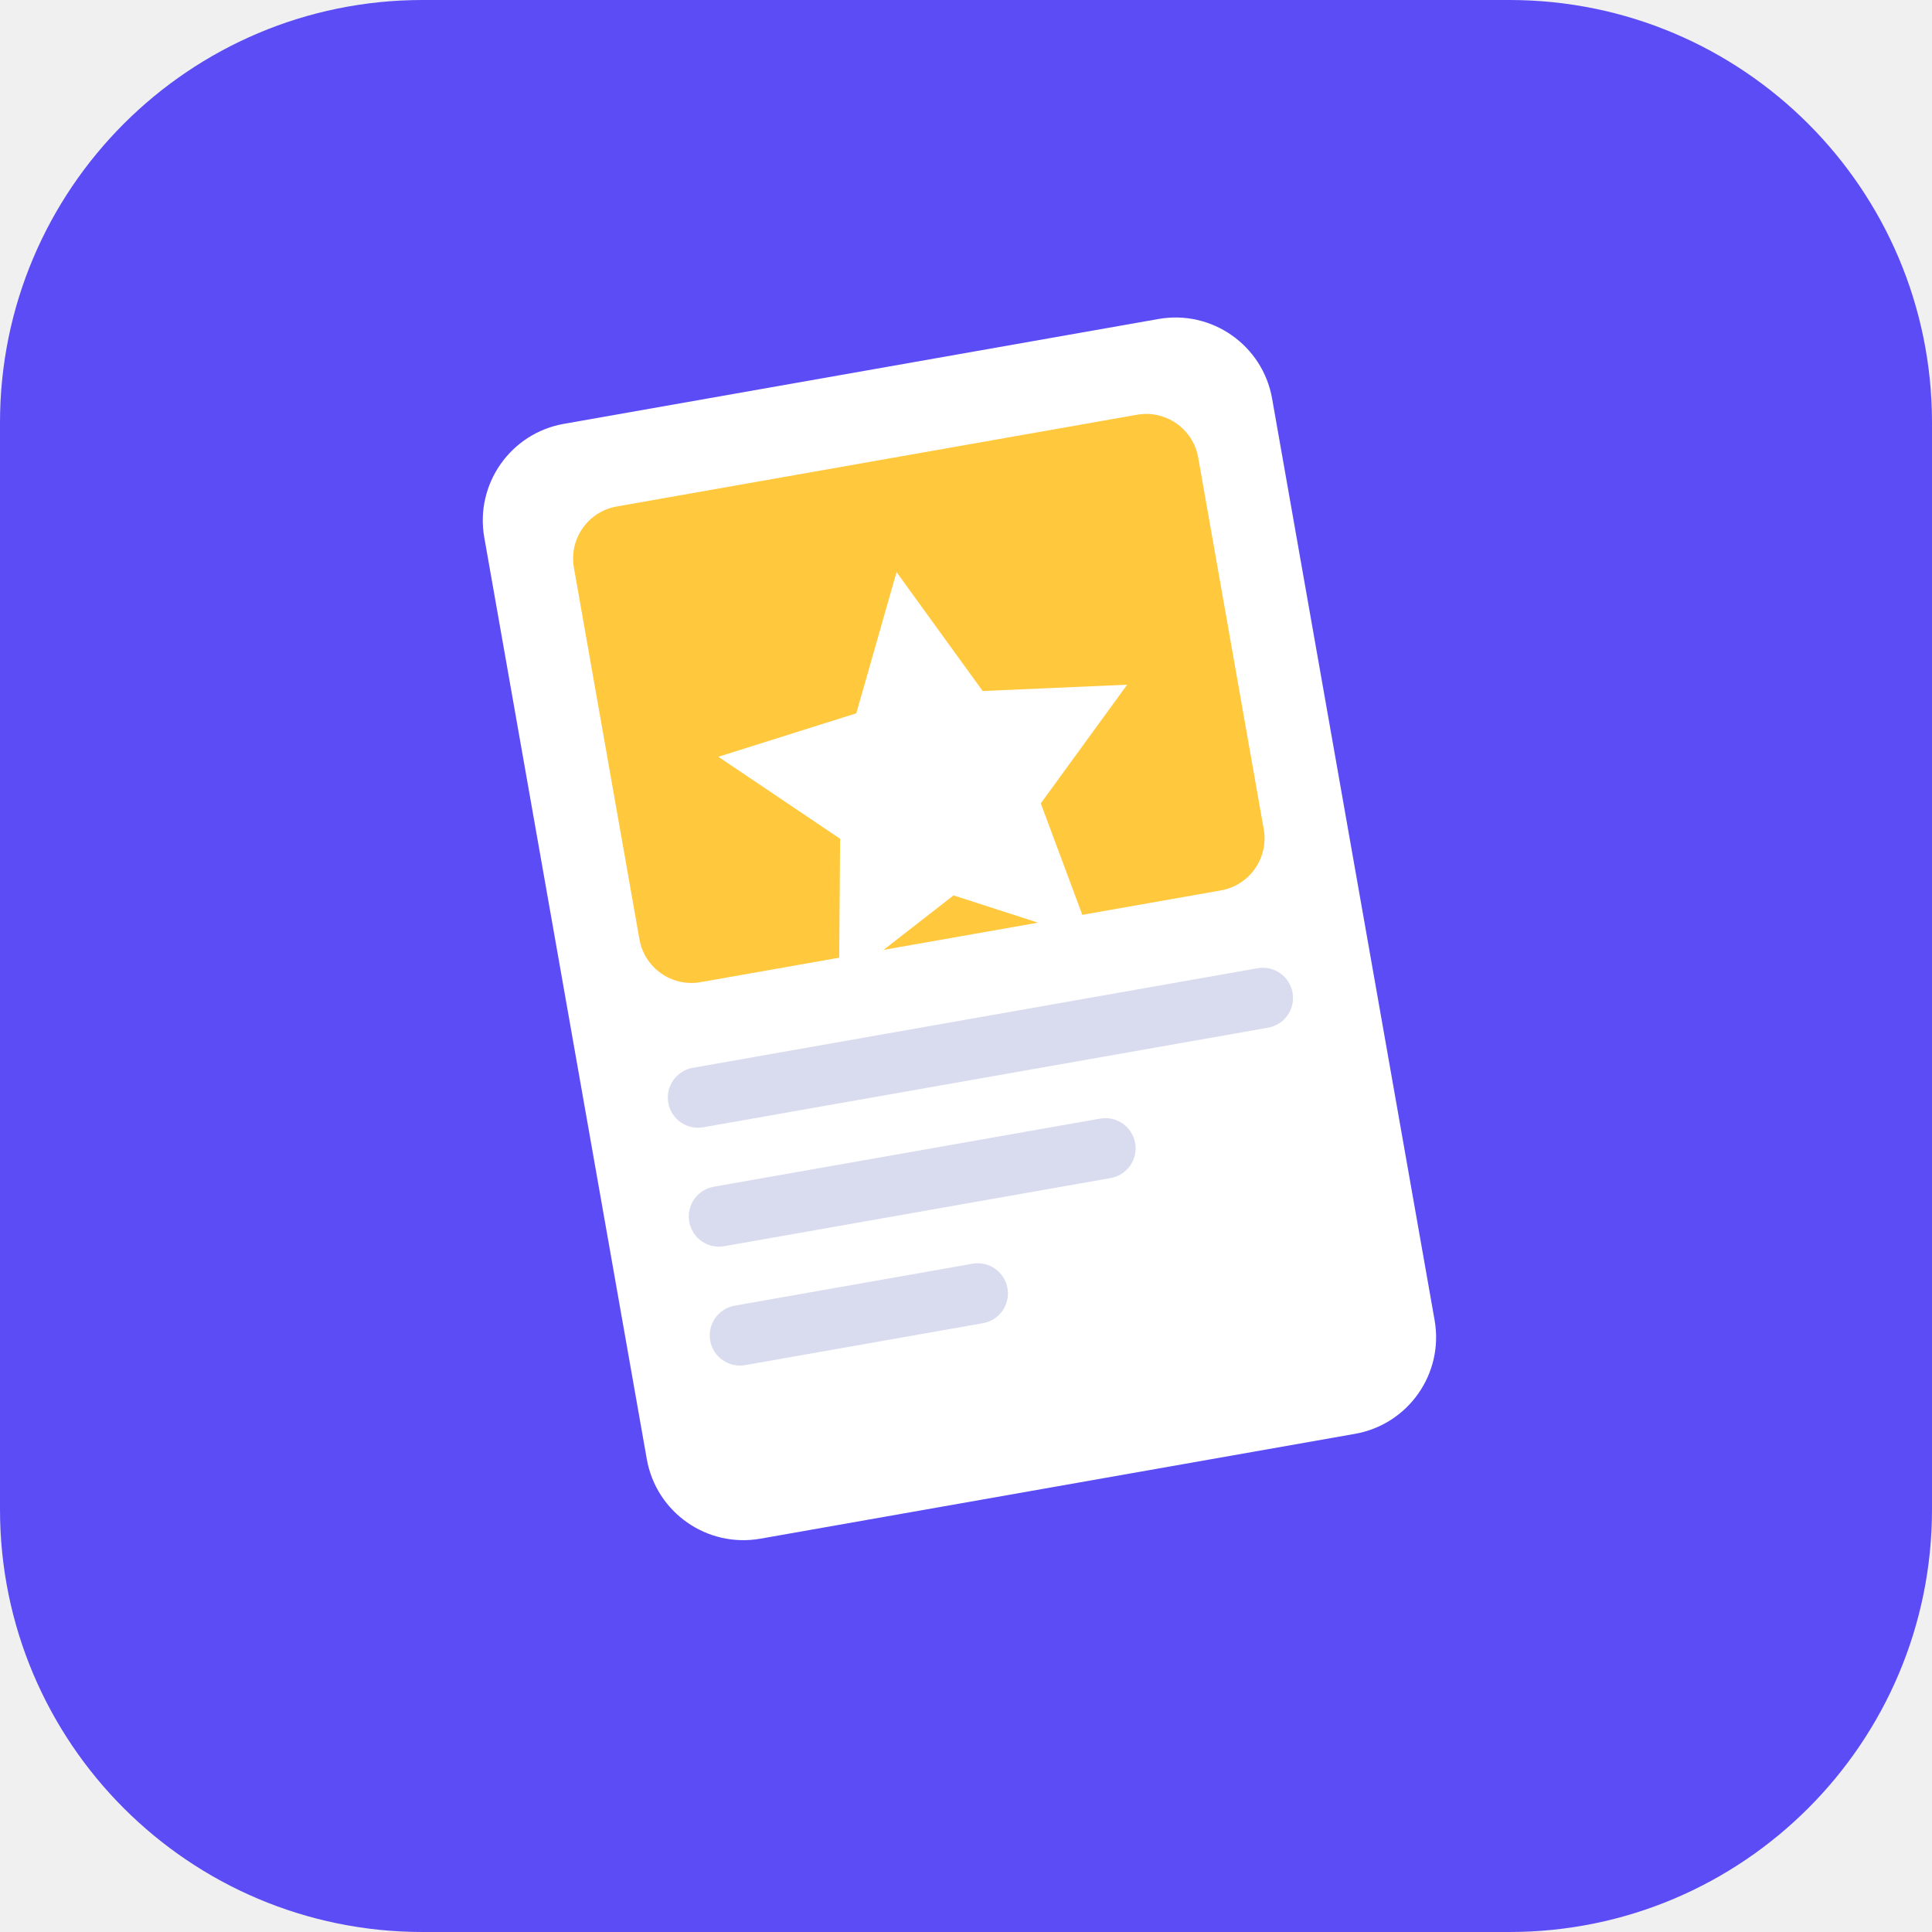
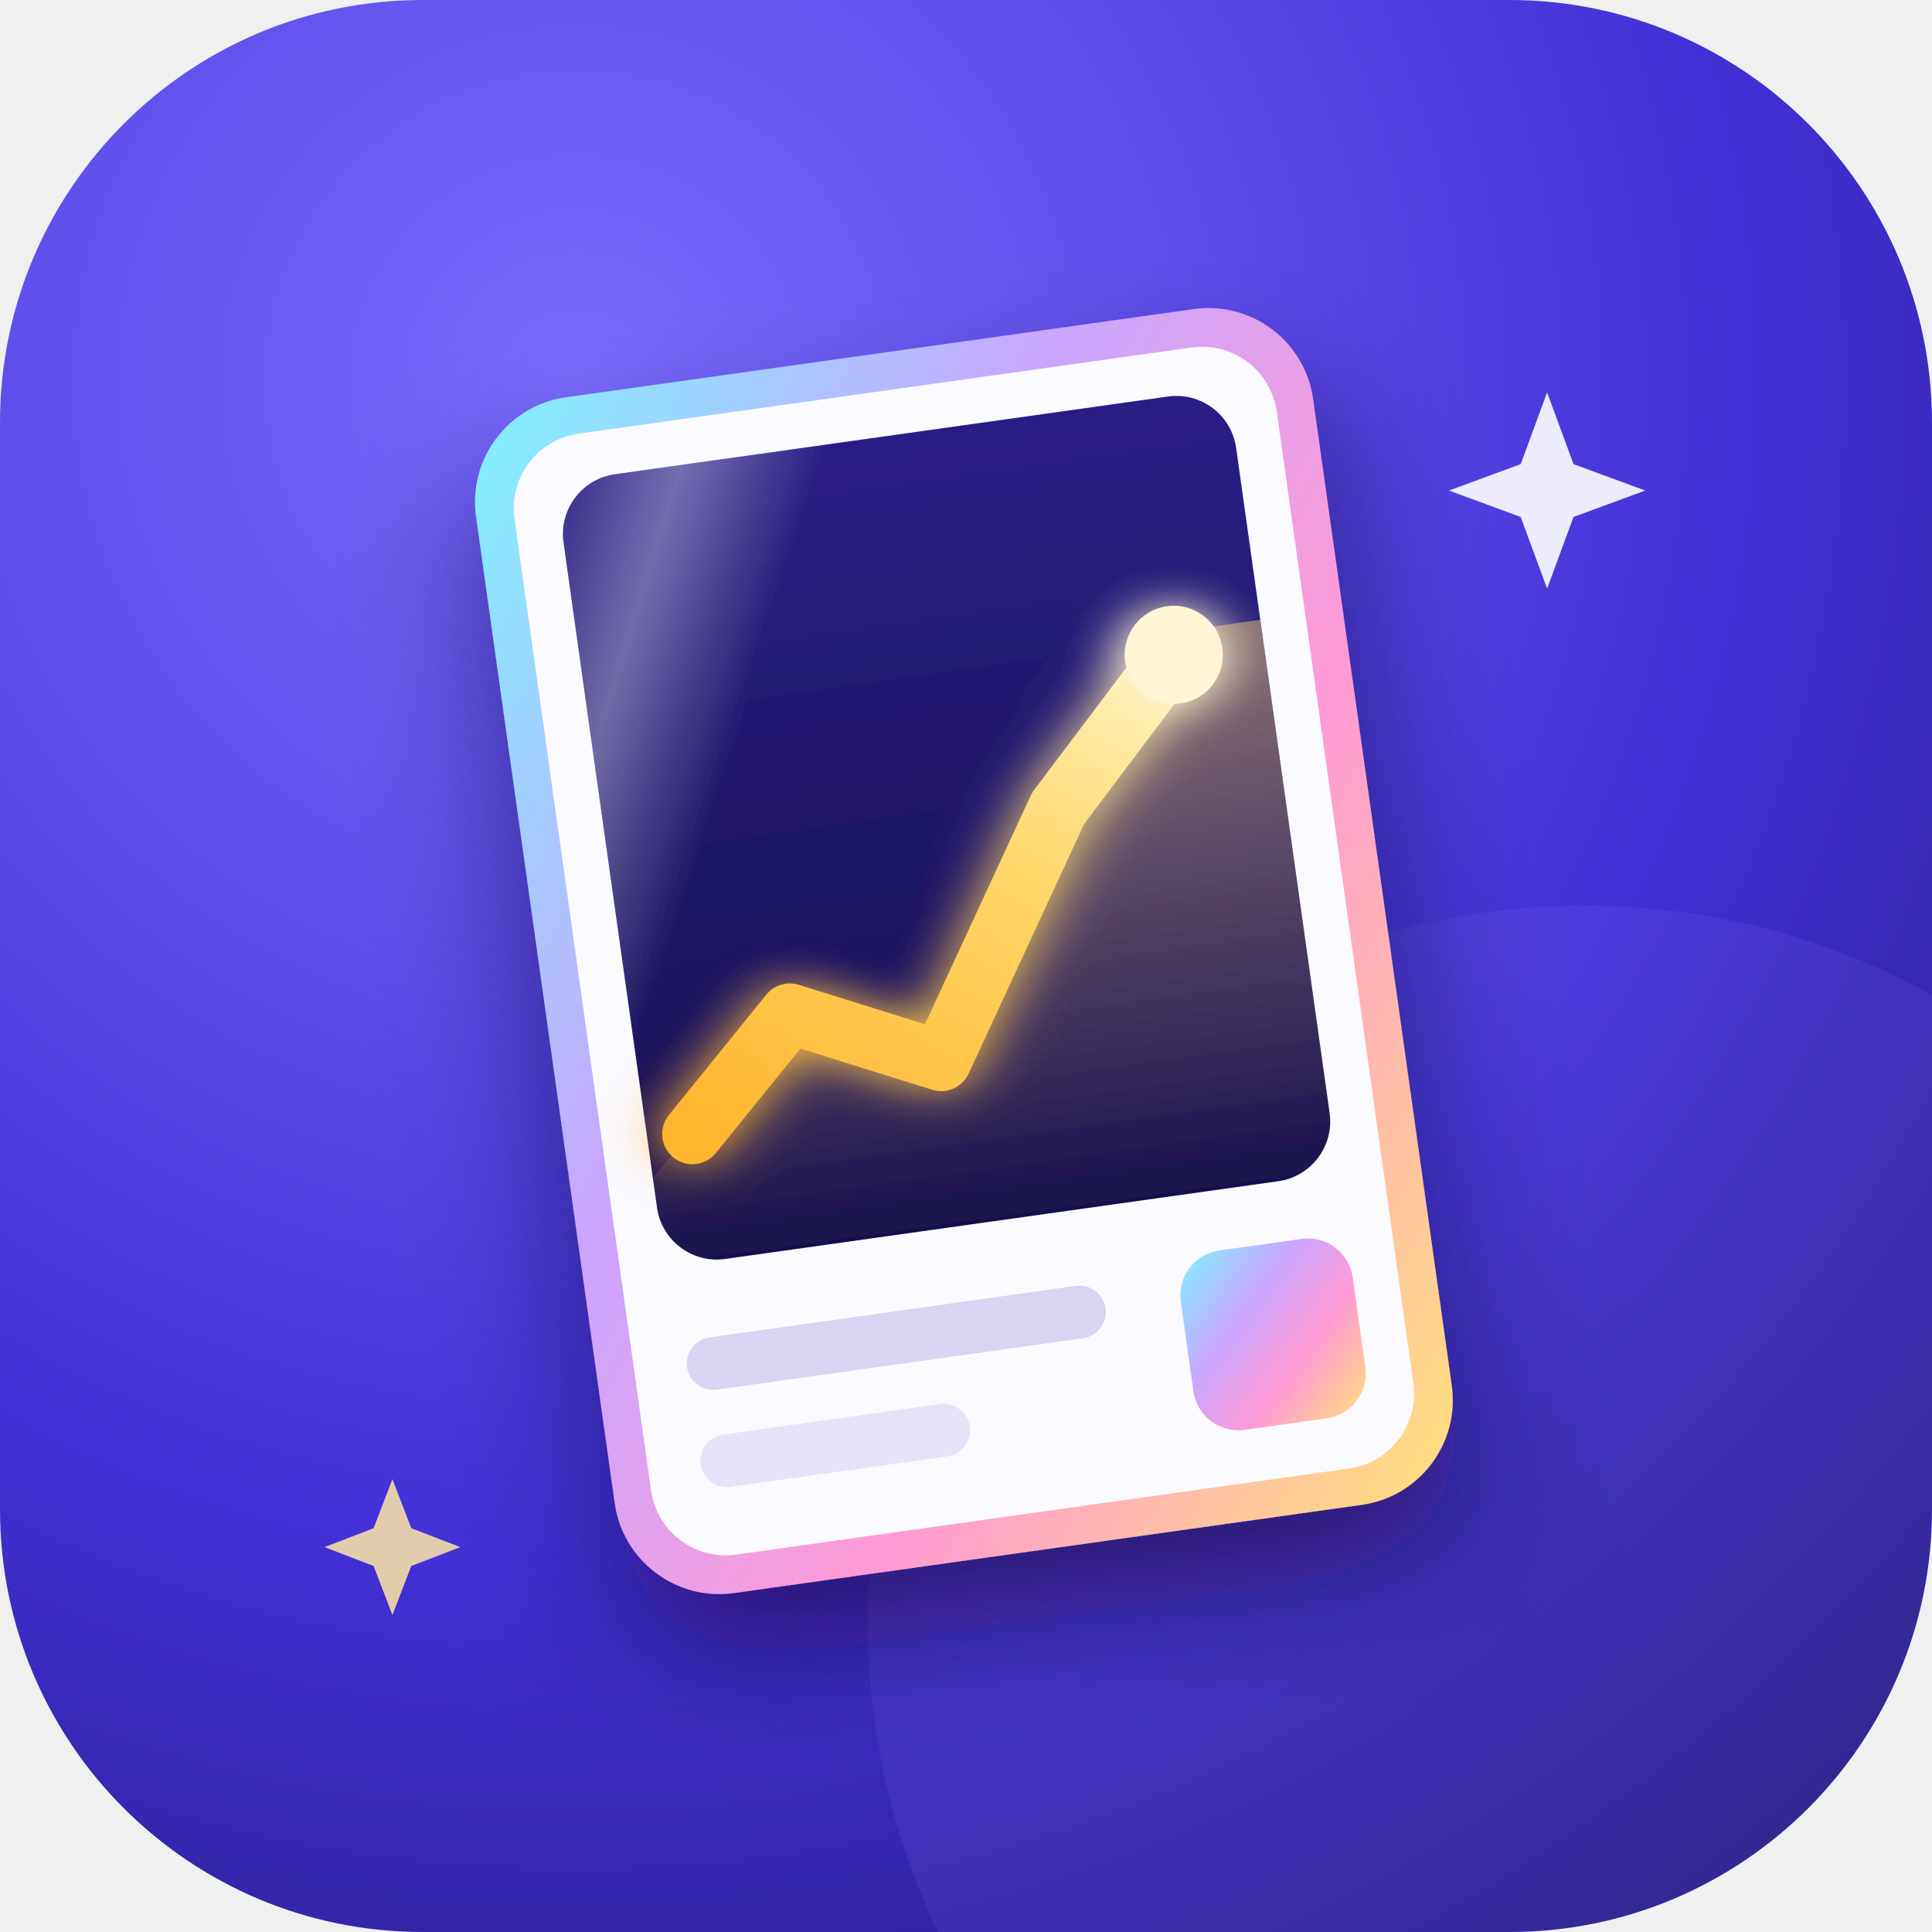
<svg xmlns="http://www.w3.org/2000/svg" viewBox="0 0 512 512">
-   <rect width="512" height="512" rx="112" fill="#5b4cf5" />
-   <g transform="rotate(-10 256 256)">
-     <rect x="150" y="96" width="212" height="300" rx="26" fill="#ffffff" />
-     <rect x="172" y="120" width="168" height="128" rx="14" fill="#ffc83d" />
-     <path d="M256 150l17 35 38 5-28 27 7 38-34-18-34 18 7-38-28-27 38-5z" fill="#ffffff" />
-     <rect x="172" y="270" width="168" height="16" rx="8" fill="#d9dcef" />
-     <rect x="172" y="302" width="120" height="16" rx="8" fill="#d9dcef" />
-     <rect x="172" y="334" width="80" height="16" rx="8" fill="#d9dcef" />
+   <defs>
+     <radialGradient id="bg" cx="0.3" cy="0.2" r="1.1">
+       <stop offset="0" stop-color="#7a6bff" />
+       <stop offset="0.55" stop-color="#4330d6" />
+       <stop offset="1" stop-color="#1c1366" />
+     </radialGradient>
+     <linearGradient id="holo" x1="0" y1="0" x2="1" y2="1">
+       <stop offset="0" stop-color="#7ff3ff" />
+       <stop offset="0.35" stop-color="#c9a6ff" />
+       <stop offset="0.65" stop-color="#ff9ad5" />
+       <stop offset="1" stop-color="#ffe17a" />
+     </linearGradient>
+     <linearGradient id="win" x1="0" y1="0" x2="0" y2="1">
+       <stop offset="0" stop-color="#2a1f86" />
+       <stop offset="1" stop-color="#140d4d" />
+     </linearGradient>
+     <linearGradient id="gold" x1="0" y1="1" x2="1" y2="0">
+       <stop offset="0" stop-color="#ffb52e" />
+       <stop offset="0.6" stop-color="#ffd76a" />
+       <stop offset="1" stop-color="#fff3c4" />
+     </linearGradient>
+     <linearGradient id="area" x1="0" y1="0" x2="0" y2="1">
+       <stop offset="0" stop-color="#ffd76a" stop-opacity="0.45" />
+       <stop offset="1" stop-color="#ffd76a" stop-opacity="0" />
+     </linearGradient>
+     <linearGradient id="sheen" x1="0" y1="0" x2="1" y2="0">
+       <stop offset="0" stop-color="#fff" stop-opacity="0" />
+       <stop offset="0.5" stop-color="#fff" stop-opacity="0.35" />
+       <stop offset="1" stop-color="#fff" stop-opacity="0" />
+     </linearGradient>
+     <filter id="sh" x="-30%" y="-30%" width="160%" height="160%">
+       <feDropShadow dx="0" dy="18" stdDeviation="18" flood-color="#0b0630" flood-opacity="0.55" />
+     </filter>
+     <filter id="glow" x="-50%" y="-50%" width="200%" height="200%">
+       <feGaussianBlur stdDeviation="7" result="b" />
+       <feMerge>
+         <feMergeNode in="b" />
+         <feMergeNode in="SourceGraphic" />
+       </feMerge>
+     </filter>
+     <clipPath id="bgc">
+       <rect width="512" height="512" rx="112" />
+     </clipPath>
+     <clipPath id="cw">
+       <rect x="166" y="114" width="180" height="210" rx="16" />
+     </clipPath>
+   </defs>
+   <rect width="512" height="512" rx="112" fill="url(#bg)" />
+   <circle cx="420" cy="430" r="190" fill="#8f7dff" opacity="0.12" clip-path="url(#bgc)" />
+   <g transform="rotate(-8 256 256)" filter="url(#sh)">
+     <rect x="144" y="92" width="224" height="320" rx="28" fill="url(#holo)" />
+     <rect x="154" y="102" width="204" height="300" rx="20" fill="#fbfaff" />
+     <rect x="166" y="114" width="180" height="210" rx="16" fill="url(#win)" />
+     <g clip-path="url(#cw)">
+       <path d="M166 300 L208 262 L246 280 L286 218 L330 176 L346 176 L346 330 L166 330 Z" fill="url(#area)" />
+       <rect x="120" y="100" width="70" height="260" fill="url(#sheen)" transform="rotate(25 200 220)" />
+     </g>
+     <path d="M178 290 L208 262 L246 280 L286 218 L322 182" fill="none" stroke="url(#gold)" stroke-width="16" stroke-linecap="round" stroke-linejoin="round" filter="url(#glow)" />
+     <circle cx="322" cy="182" r="13" fill="#fff6d6" filter="url(#glow)" />
+     <rect x="168" y="344" width="112" height="14" rx="7" fill="#d8d4f3" />
+     <rect x="168" y="370" width="72" height="14" rx="7" fill="#e6e3f8" />
+     <rect x="300" y="340" width="46" height="48" rx="12" fill="url(#holo)" />
  </g>
+   <path d="M410 104 l7 19 19 7 -19 7 -7 19 -7 -19 -19 -7 19 -7z" fill="#fff" opacity="0.9" />
+   <path d="M104 392 l5 13 13 5 -13 5 -5 13 -5 -13 -13 -5 13 -5z" fill="#ffe7a3" opacity="0.85" />
</svg>
